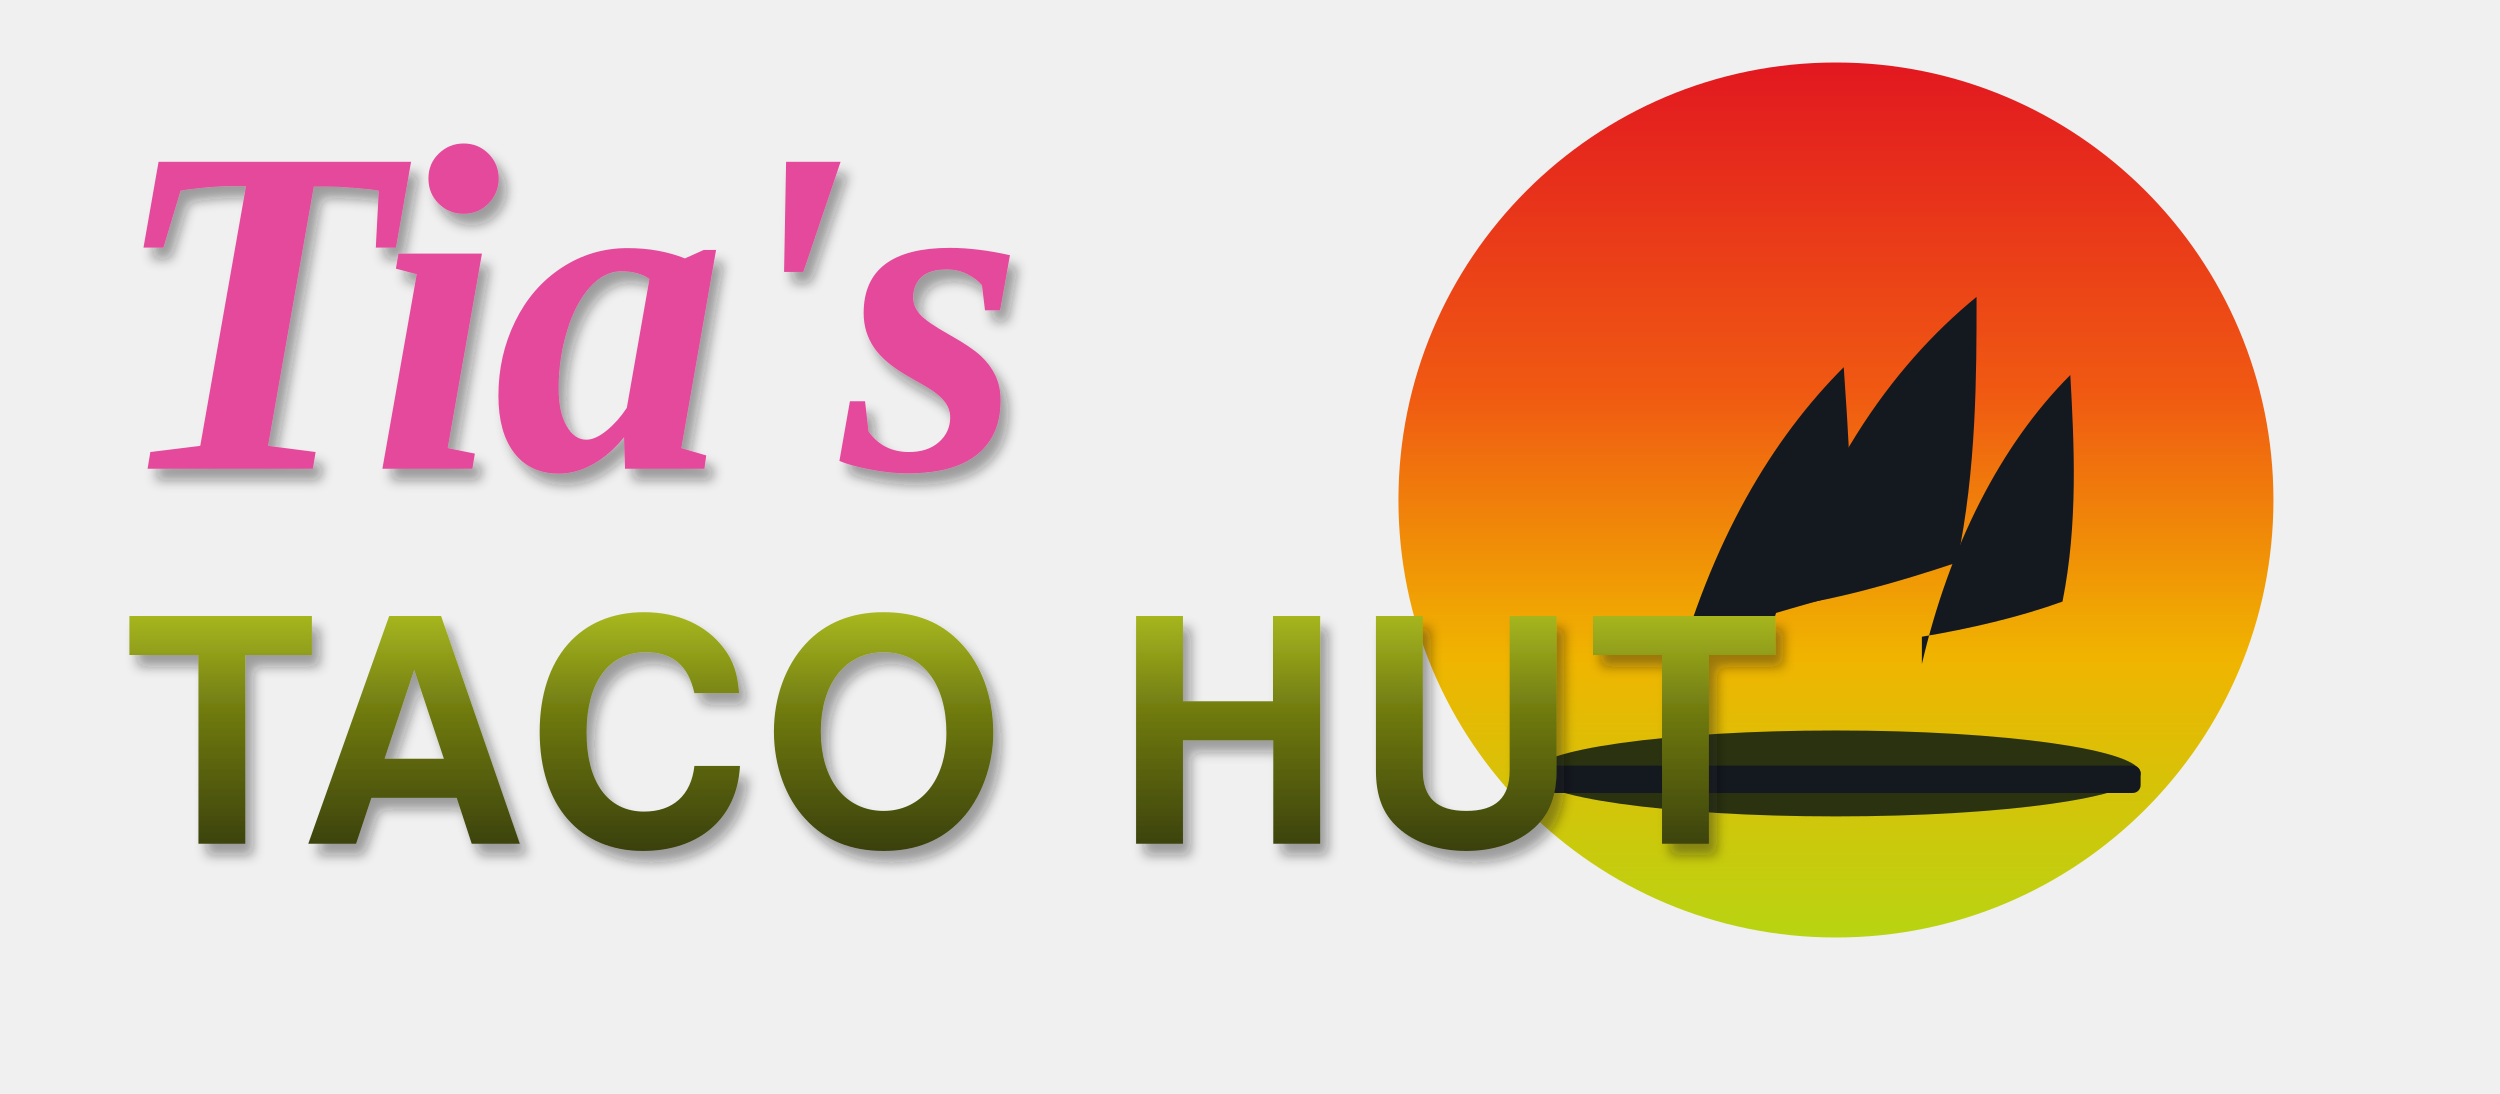
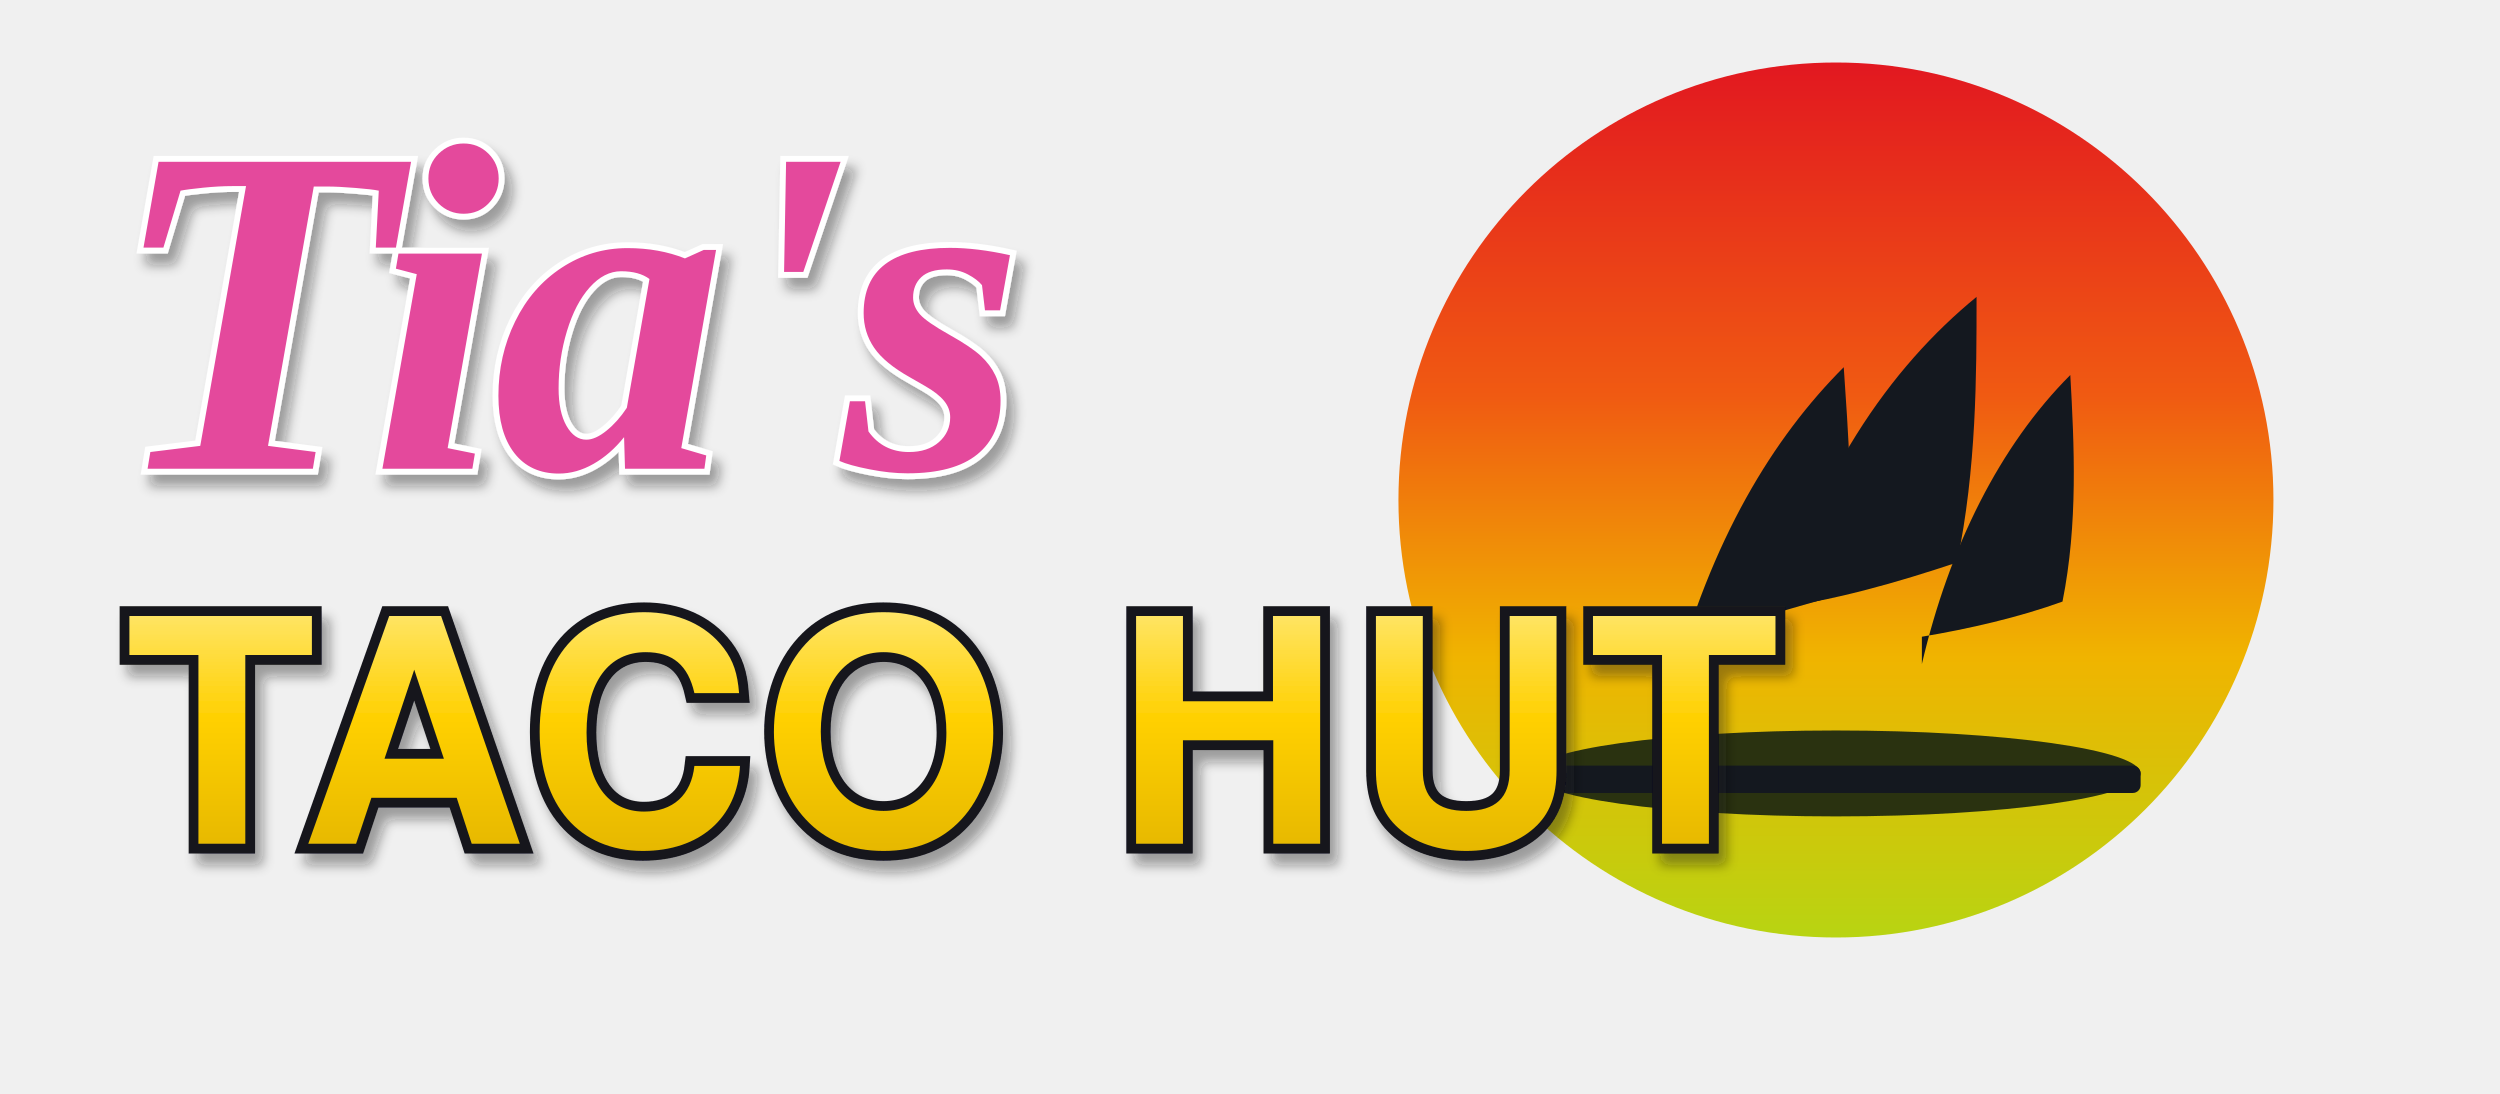
<svg xmlns="http://www.w3.org/2000/svg" viewBox="0 0 640 280" role="img" aria-label="Tia's Taco Hut">
  <defs>
    <linearGradient id="sunGrad" x1="0" y1="0" x2="0" y2="1">
      <stop offset="0%" stop-color="#e21820" />
      <stop offset="38%" stop-color="#f05a12" />
      <stop offset="68%" stop-color="#f0b400" />
      <stop offset="100%" stop-color="#b8d412" />
    </linearGradient>
    <linearGradient id="hutGrad" x1="0" y1="0" x2="0" y2="1">
-       <stop offset="0%" stop-color="#a8b820" />
-       <stop offset="42%" stop-color="#6f7a10" />
-       <stop offset="100%" stop-color="#3a4010" />
+       <stop offset="0%" stop-color="#ffe566" />
+       <stop offset="45%" stop-color="#ffd000" />
+       <stop offset="100%" stop-color="#e6b800" />
    </linearGradient>
    <filter id="softShadow" x="-8%" y="-8%" width="120%" height="130%">
      <feDropShadow dx="2" dy="3" stdDeviation="1.5" flood-color="#14181f" flood-opacity="0.4" />
    </filter>
  </defs>
  <circle cx="470" cy="128" r="112" fill="url(#sunGrad)" />
  <g fill="#14181f">
    <path d="M428 176c10-38 26-64 44-82 1 16 3 36 0 58-15 4-30 9-44 12z" />
    <path d="M452 166c12-44 32-72 54-90 0 20 0 44-5 68-15 5-32 10-49 12z" />
    <path d="M492 170c7-30 20-56 38-74 1 18 2 38-2 58-11 4-24 7-36 9z" />
    <ellipse cx="470" cy="198" rx="78" ry="11" fill="#2a3210" />
    <rect x="392" y="196" width="156" height="7" rx="2" />
  </g>
  <g filter="url(#softShadow)">
-     <text x="28" y="120" font-family="Georgia, 'Times New Roman', serif" font-style="italic" font-weight="700" font-size="120" fill="#e4489c" letter-spacing="-2">Tia's</text>
-     <text x="32" y="216" font-family="Arial Black, Helvetica, sans-serif" font-weight="900" font-size="80" fill="url(#hutGrad)" letter-spacing="3">TACO HUT</text>
+     <text x="28" y="120" font-family="Georgia, 'Times New Roman', serif" font-style="italic" font-weight="700" font-size="120" fill="#e4489c" stroke="#ffffff" stroke-width="3" paint-order="stroke fill" letter-spacing="-2">Tia's</text>
+     <text x="32" y="216" font-family="Arial Black, Helvetica, sans-serif" font-weight="900" font-size="80" fill="url(#hutGrad)" stroke="#14181f" stroke-width="5" paint-order="stroke fill" letter-spacing="3">TACO HUT</text>
  </g>
</svg>
